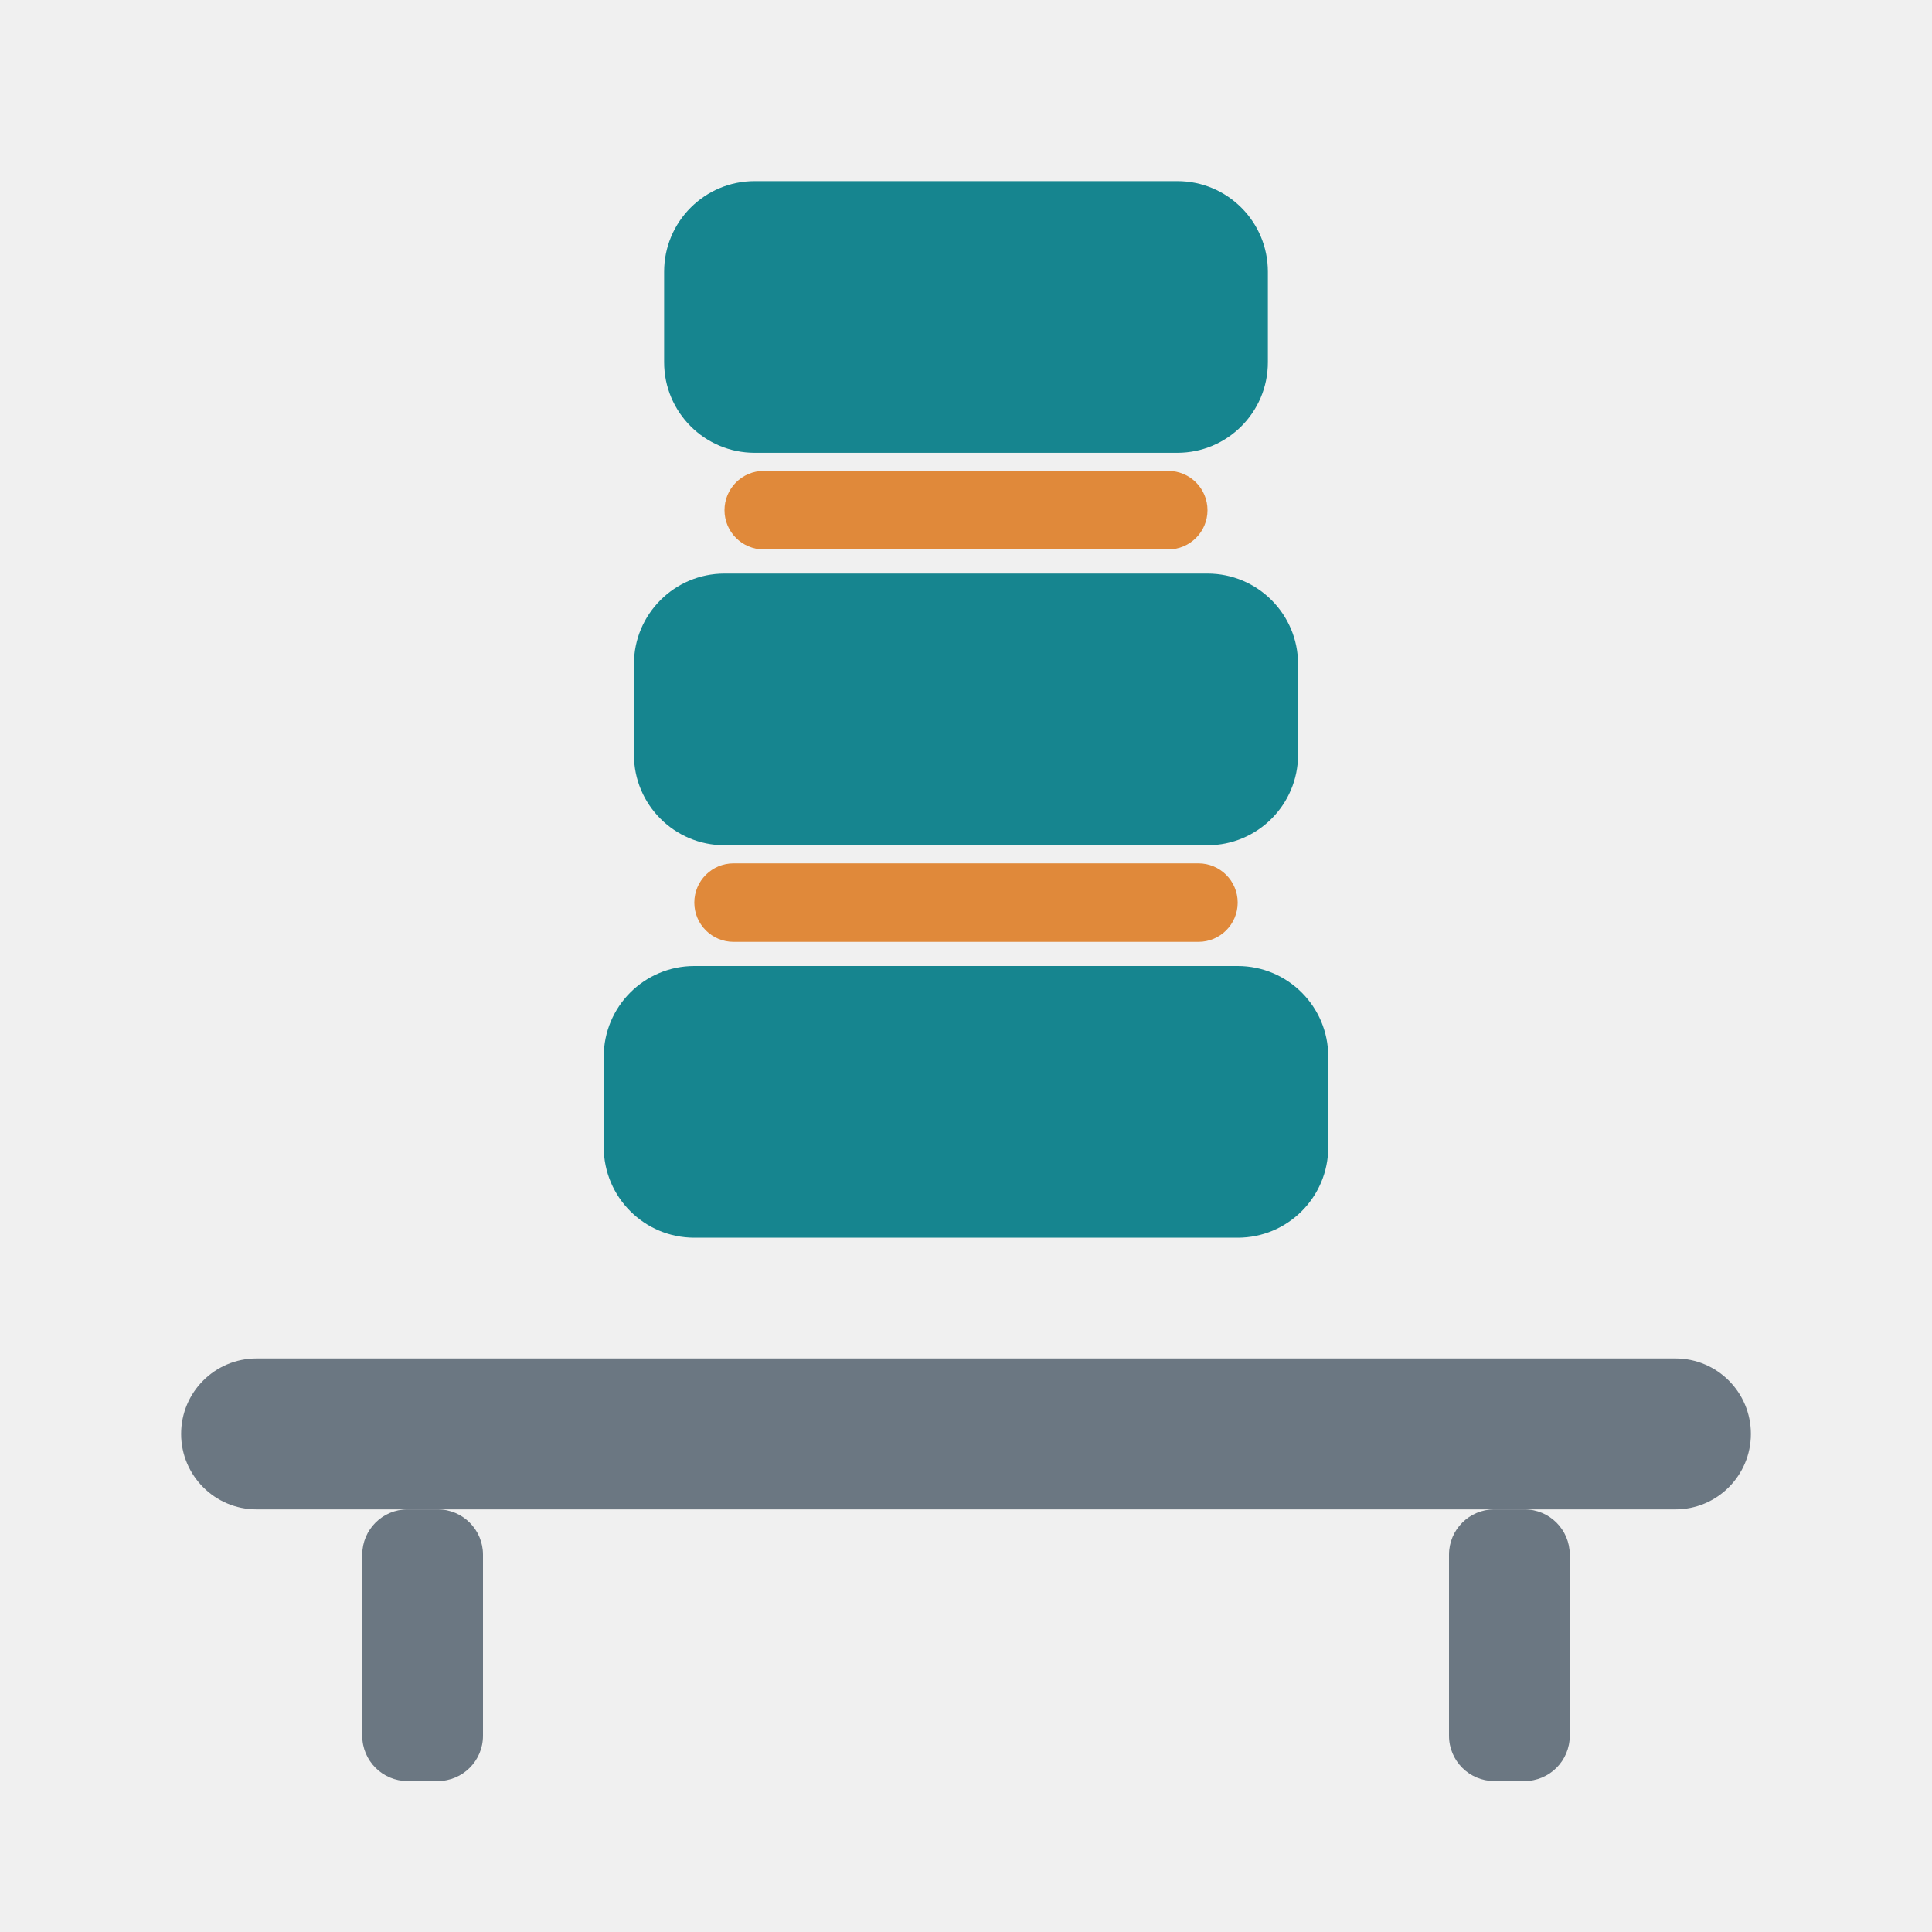
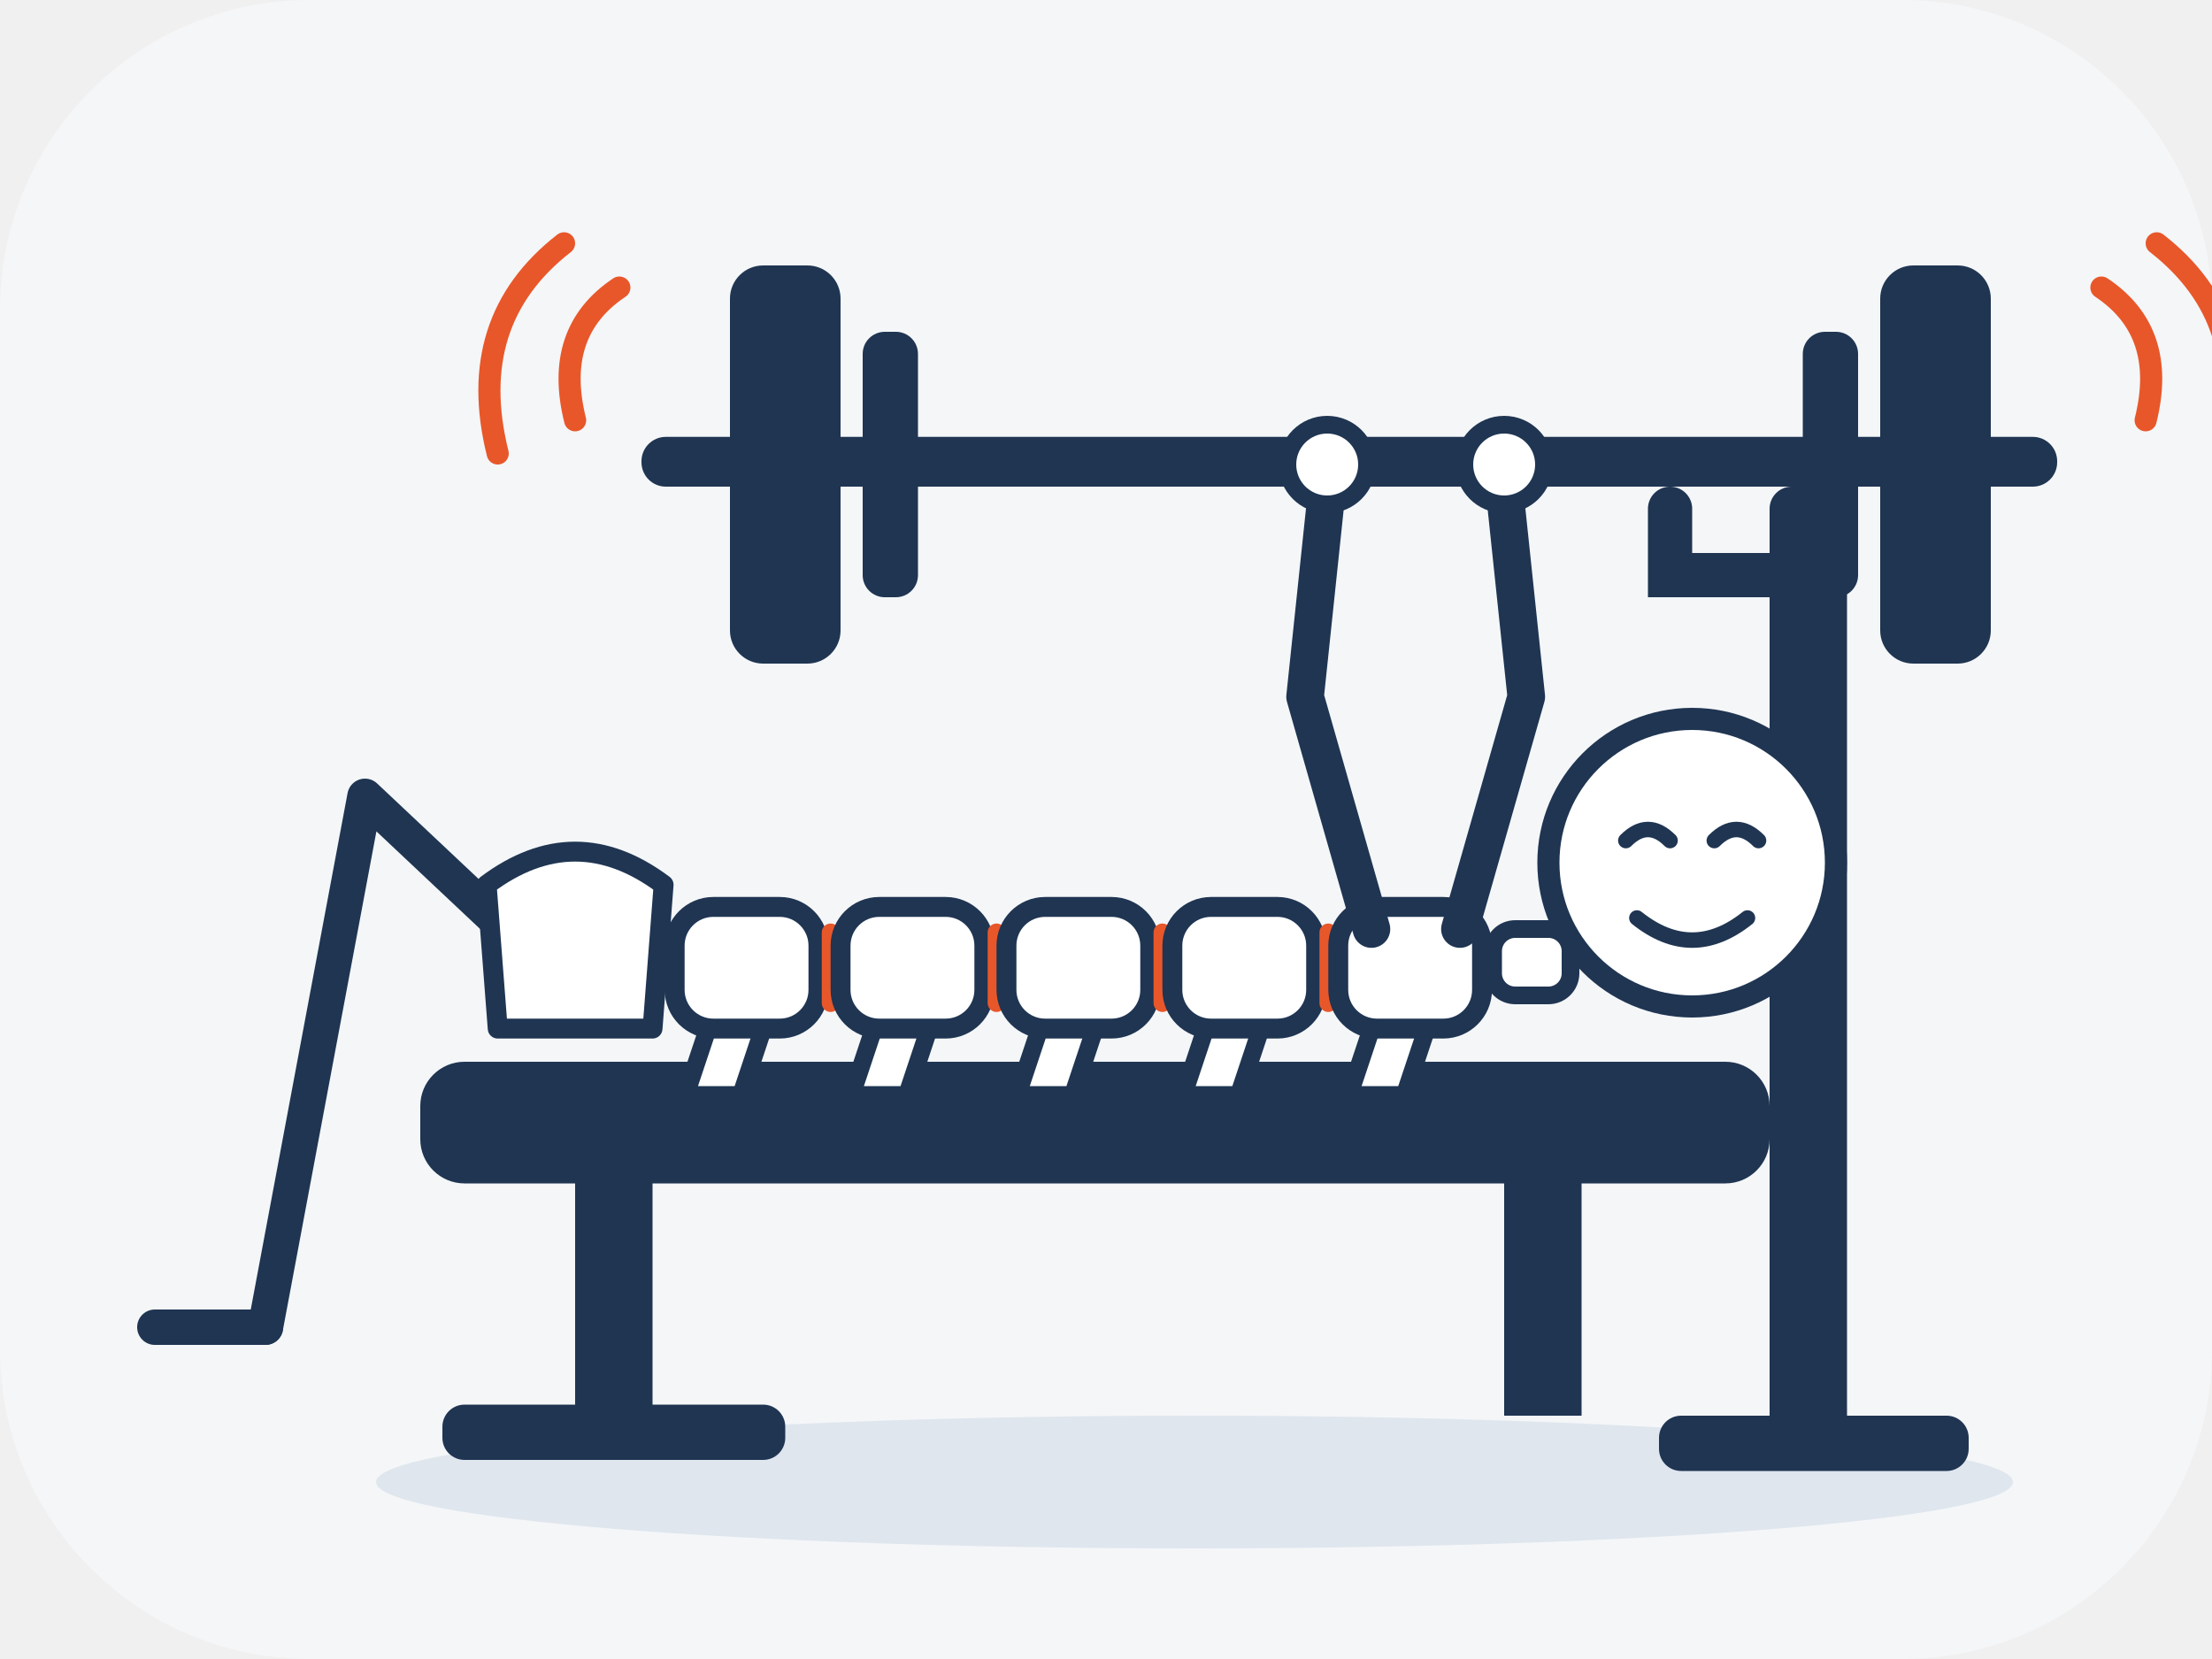
- <svg xmlns="http://www.w3.org/2000/svg" viewBox="0 0 64 64">
-   <g fill="#16858f">
-     <rect x="22" y="6" width="20" height="9" rx="3" />
-     <rect x="21" y="19" width="22" height="9" rx="3" />
-     <rect x="20" y="32" width="24" height="9" rx="3" />
-   </g>
-   <g fill="#e0893a">
-     <rect x="24" y="15.6" width="16" height="2.6" rx="1.3" />
-     <rect x="23" y="28.6" width="18" height="2.6" rx="1.3" />
-   </g>
-   <g fill="#6b7782">
-     <rect x="6" y="45" width="52" height="5" rx="2.5" />
-     <rect x="12" y="50" width="4" height="9" rx="1.5" />
-     <rect x="48" y="50" width="4" height="9" rx="1.5" />
-   </g>
+ <svg xmlns="http://www.w3.org/2000/svg" viewBox="0 0 200 150">
+   <rect x="0" y="0" width="200" height="150" rx="28" fill="#f4f6f8" />
+   <ellipse cx="108" cy="134" rx="74" ry="6" fill="#dfe6ee" />
+   <rect x="160" y="44" width="7" height="88" rx="2" fill="#1f3552" />
+   <rect x="150" y="128" width="28" height="5" rx="2" fill="#1f3552" />
+   <path d="M160 52 h-9 v-6" fill="none" stroke="#1f3552" stroke-width="4" stroke-linecap="round" />
+   <rect x="38" y="96" width="122" height="11" rx="4" fill="#1f3552" />
+   <rect x="52" y="106" width="7" height="22" fill="#1f3552" />
+   <rect x="40" y="127" width="31" height="5" rx="2" fill="#1f3552" />
+   <rect x="136" y="106" width="7" height="22" fill="#1f3552" />
+   <path d="M50 88 L33 72 L24 120" fill="none" stroke="#1f3552" stroke-width="3.2" stroke-linecap="round" stroke-linejoin="round" />
+   <path d="M24 120 h-10" stroke="#1f3552" stroke-width="3.2" stroke-linecap="round" />
+   <path d="M44 80 q8 -6 16 0 l-1 13 h-14 z" fill="#ffffff" stroke="#1f3552" stroke-width="1.8" stroke-linejoin="round" />
+   <path d="M64,93 l-2,6 h5 l2,-6 z" fill="#ffffff" stroke="#1f3552" stroke-width="1.6" stroke-linejoin="round" />
+   <rect x="61" y="82" width="13" height="11" rx="3.5" fill="#ffffff" stroke="#1f3552" stroke-width="1.8" />
+   <rect x="74.3" y="83.5" width="1.6" height="8" rx="0.8" fill="#e8572a" />
+   <path d="M79,93 l-2,6 h5 l2,-6 z" fill="#ffffff" stroke="#1f3552" stroke-width="1.6" stroke-linejoin="round" />
+   <rect x="76" y="82" width="13" height="11" rx="3.5" fill="#ffffff" stroke="#1f3552" stroke-width="1.8" />
+   <rect x="89.3" y="83.5" width="1.6" height="8" rx="0.8" fill="#e8572a" />
+   <path d="M94,93 l-2,6 h5 l2,-6 z" fill="#ffffff" stroke="#1f3552" stroke-width="1.6" stroke-linejoin="round" />
+   <rect x="91" y="82" width="13" height="11" rx="3.5" fill="#ffffff" stroke="#1f3552" stroke-width="1.8" />
+   <rect x="104.3" y="83.5" width="1.6" height="8" rx="0.8" fill="#e8572a" />
+   <path d="M109,93 l-2,6 h5 l2,-6 z" fill="#ffffff" stroke="#1f3552" stroke-width="1.6" stroke-linejoin="round" />
+   <rect x="106" y="82" width="13" height="11" rx="3.5" fill="#ffffff" stroke="#1f3552" stroke-width="1.8" />
+   <rect x="119.3" y="83.5" width="1.6" height="8" rx="0.8" fill="#e8572a" />
+   <path d="M124,93 l-2,6 h5 l2,-6 z" fill="#ffffff" stroke="#1f3552" stroke-width="1.6" stroke-linejoin="round" />
+   <rect x="121" y="82" width="13" height="11" rx="3.5" fill="#ffffff" stroke="#1f3552" stroke-width="1.8" />
+   <rect x="135" y="84" width="7" height="6" rx="2" fill="#ffffff" stroke="#1f3552" stroke-width="1.6" />
+   <circle cx="153" cy="78" r="13" fill="#ffffff" stroke="#1f3552" stroke-width="2" />
+   <path d="M147 76 q2 -2 4 0 M155 76 q2 -2 4 0 M148 83 q5 4 10 0" fill="none" stroke="#1f3552" stroke-width="1.4" stroke-linecap="round" />
+   <path d="M124 84 L118 63 L120 44 M132 84 L138 63 L136 44" fill="none" stroke="#1f3552" stroke-width="3.4" stroke-linecap="round" stroke-linejoin="round" />
+   <rect x="58" y="39.5" width="128" height="4.5" rx="2.2" fill="#1f3552" />
+   <rect x="66" y="24" width="10" height="36" rx="3" fill="#1f3552" />
+   <rect x="170" y="24" width="10" height="36" rx="3" fill="#1f3552" />
+   <rect x="78" y="30" width="5" height="24" rx="2" fill="#1f3552" />
+   <rect x="163" y="30" width="5" height="24" rx="2" fill="#1f3552" />
+   <circle cx="120" cy="42" r="3.6" fill="#ffffff" stroke="#1f3552" stroke-width="1.6" />
+   <circle cx="136" cy="42" r="3.6" fill="#ffffff" stroke="#1f3552" stroke-width="1.6" />
+   <path d="M56 26 q-6 4 -4 12 M51 22 q-9 7 -6 19 M190 26 q6 4 4 12 M195 22 q9 7 6 19" fill="none" stroke="#e8572a" stroke-width="2" stroke-linecap="round" />
</svg>
